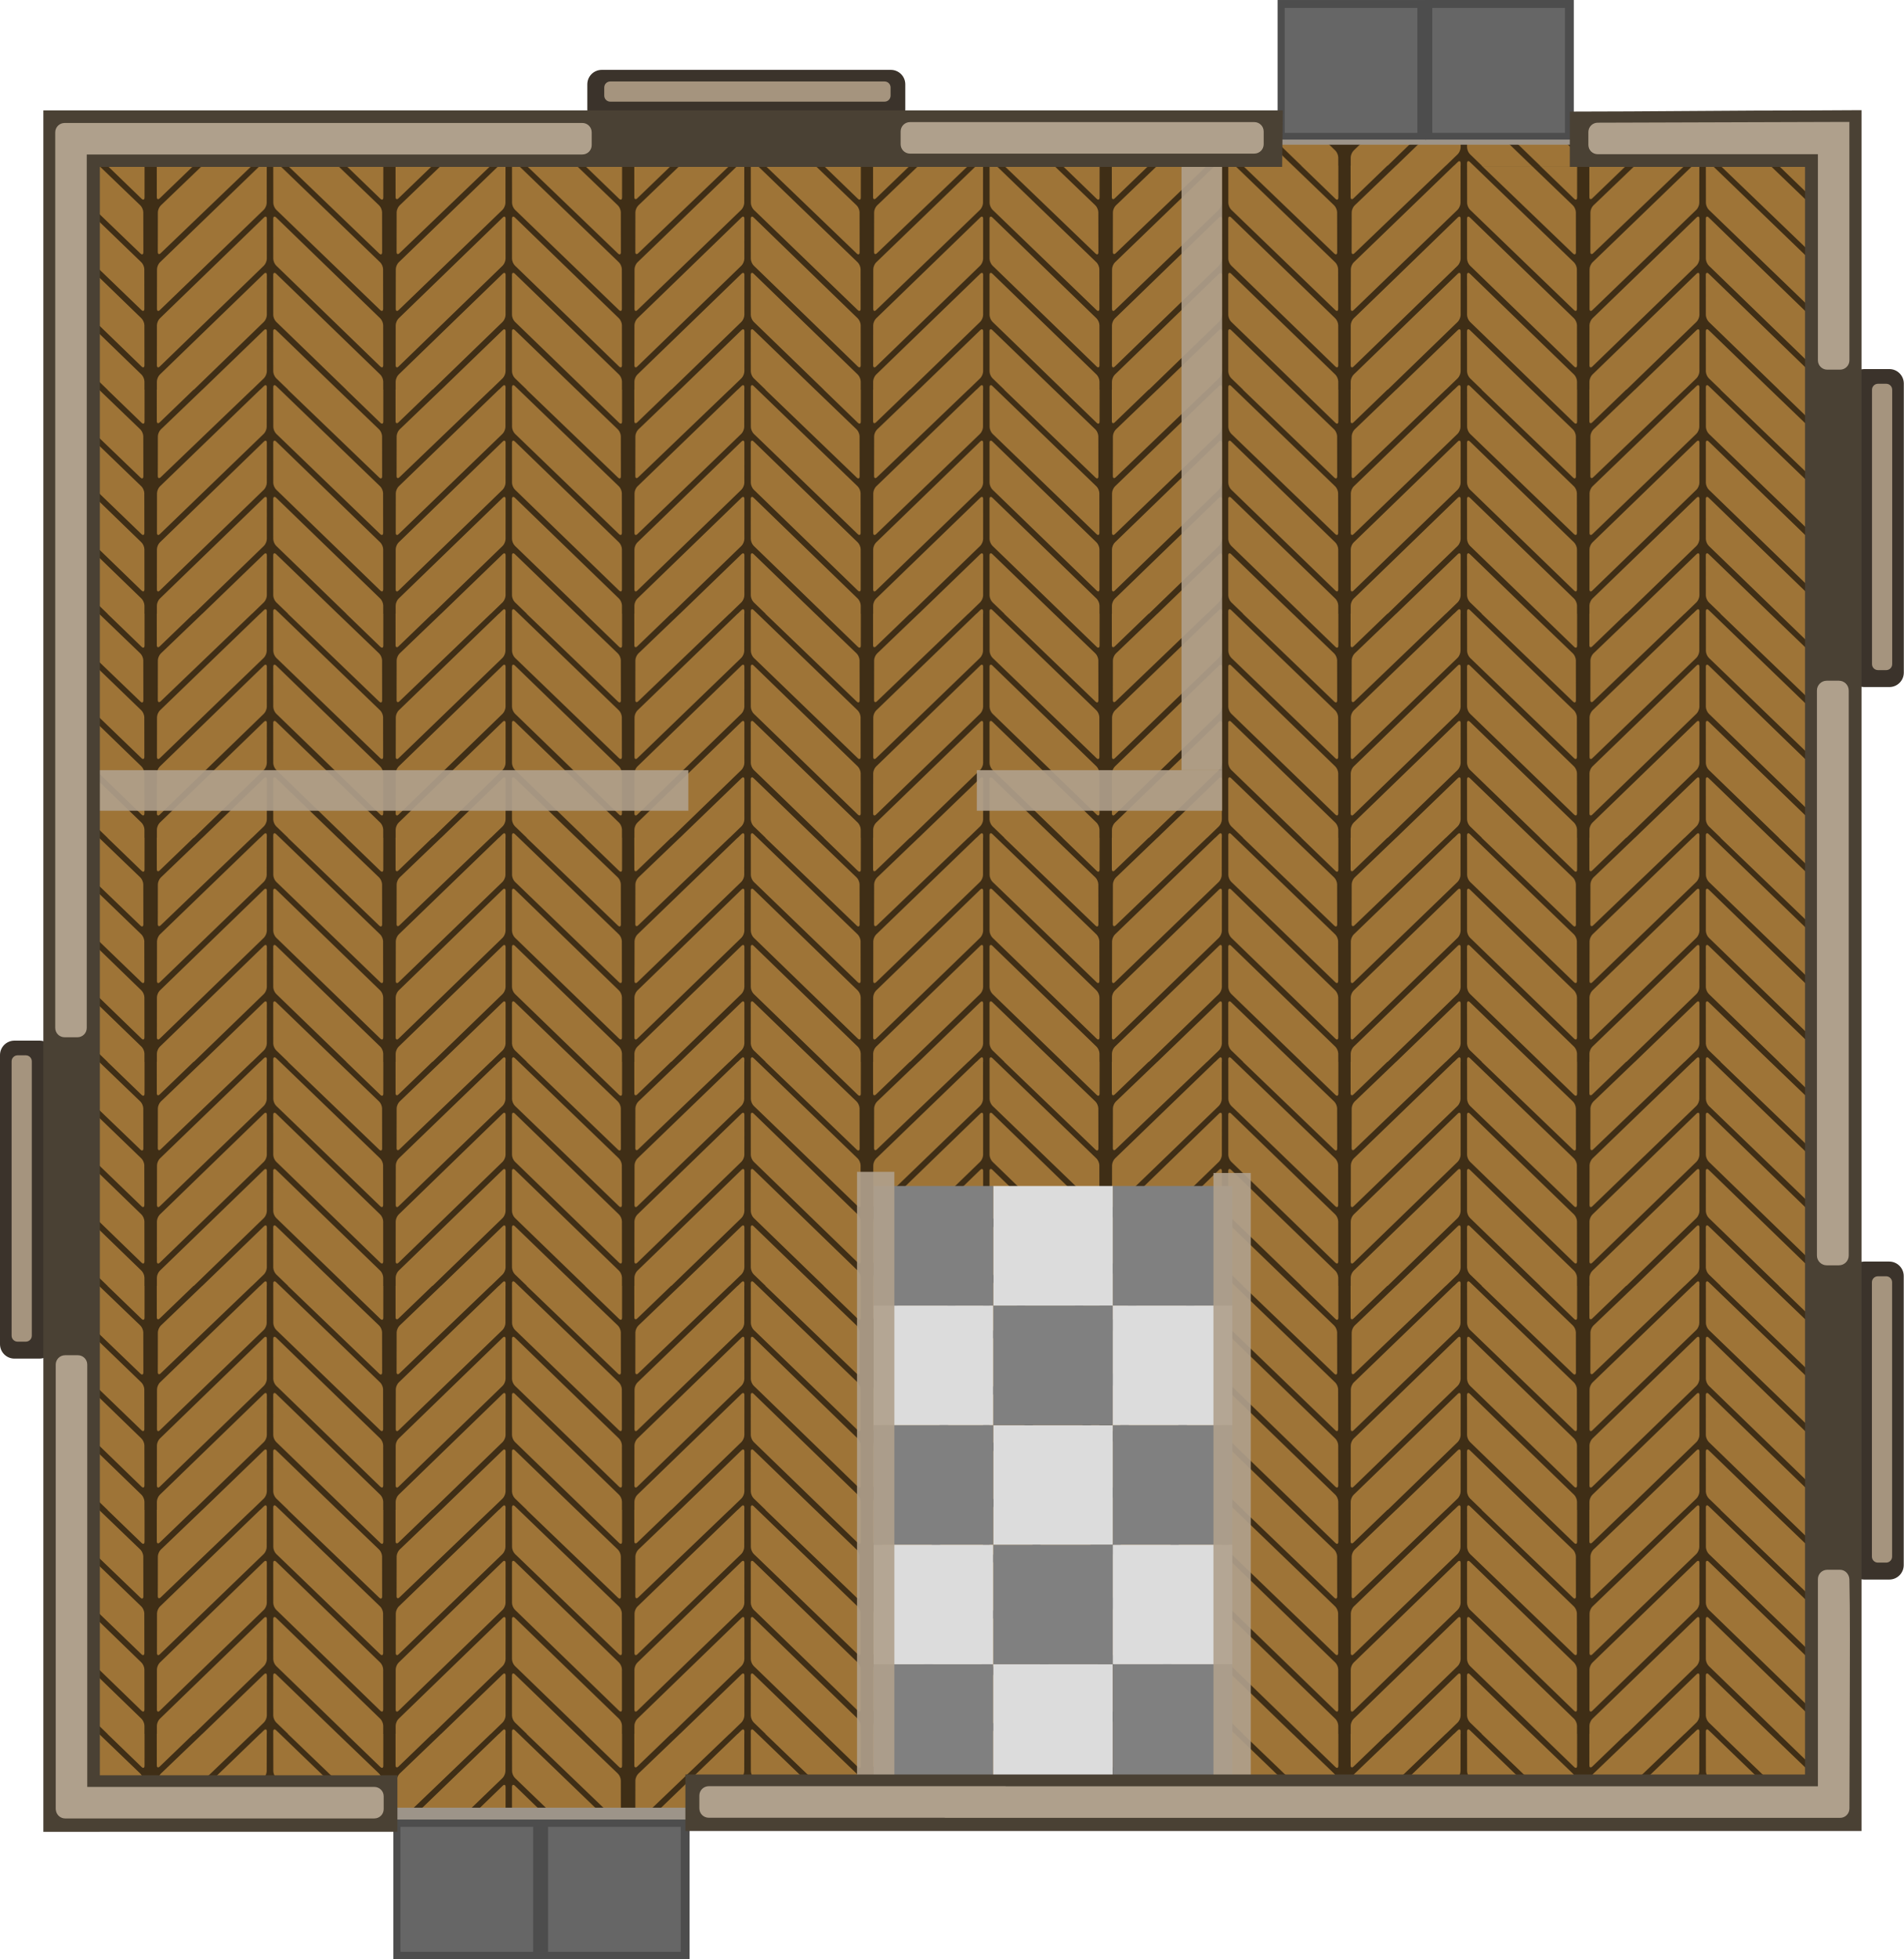
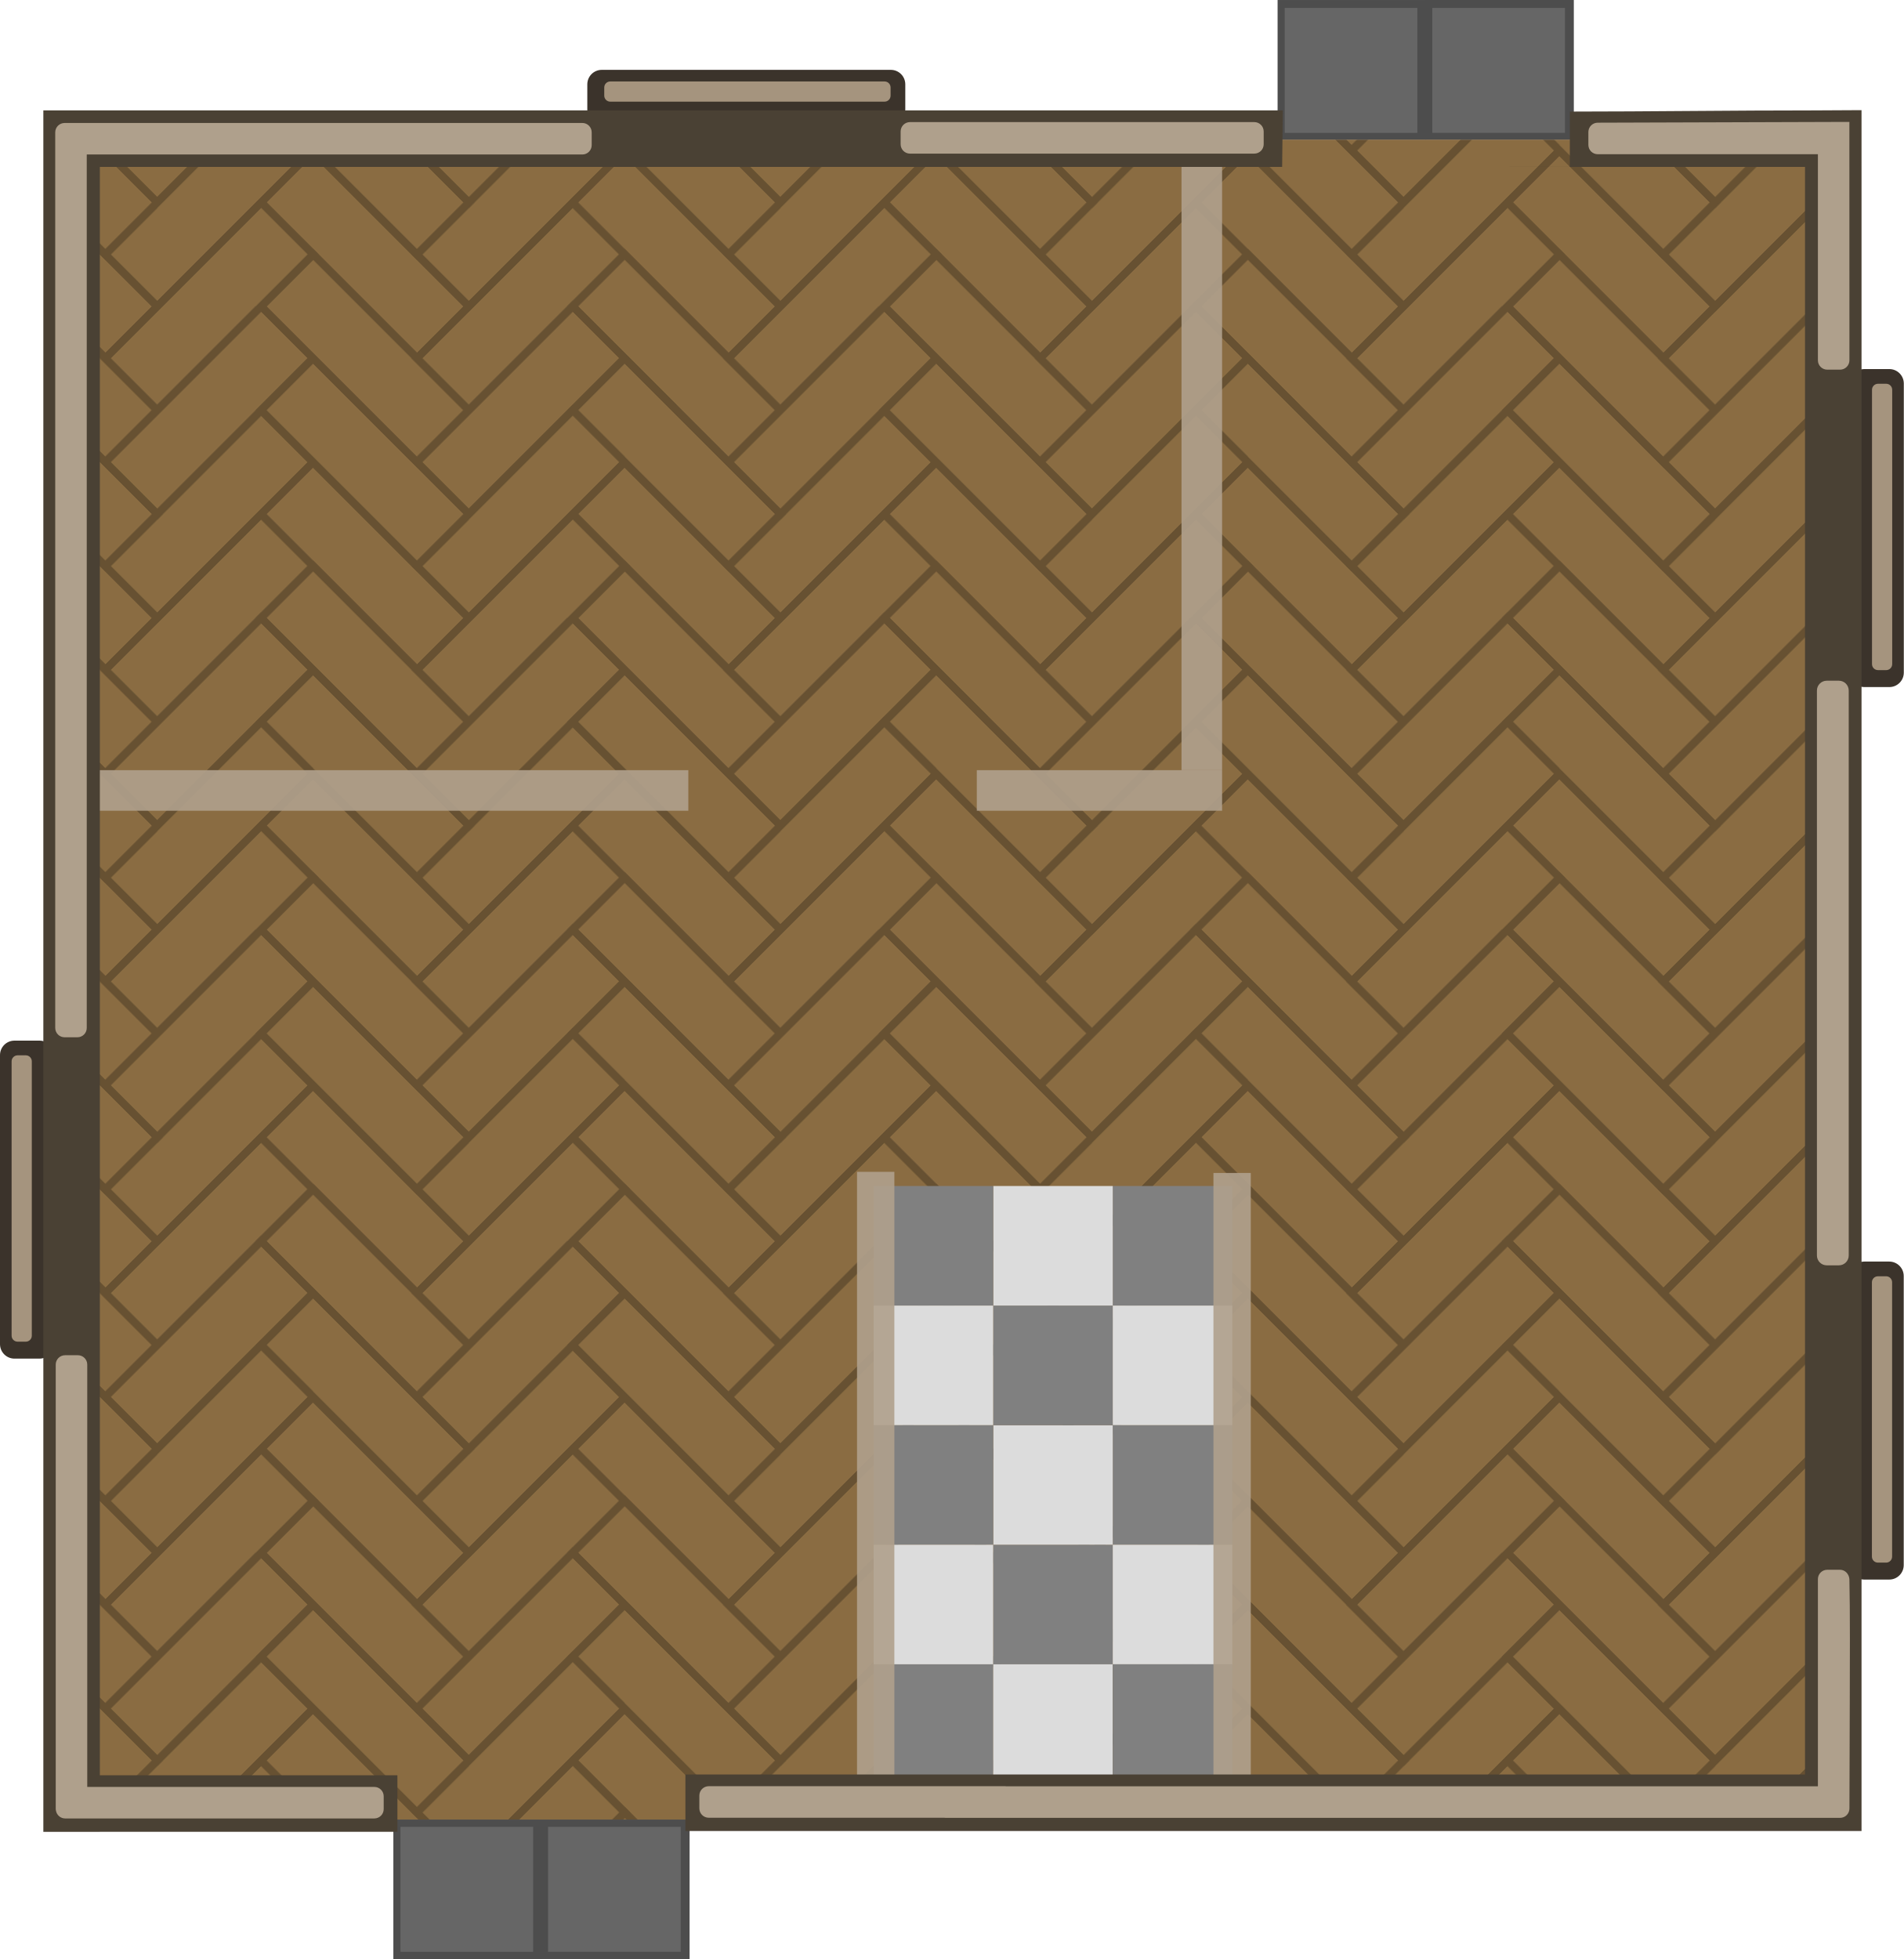
<svg xmlns="http://www.w3.org/2000/svg" xmlns:xlink="http://www.w3.org/1999/xlink" width="1333.091" height="1371.629" viewBox="0 0 352.714 362.91" version="1.1" id="svg8" xml:space="preserve">
  <defs id="defs2">
-     <pattern id="a-8" patternTransform="matrix(0.2910967,0,0,0.2910967,-366.31,1465.088)" preserveAspectRatio="xMidYMid" x="-41" xlink:href="#c-3" y="-10" />
-     <pattern id="c-3" height="142.575" patternTransform="translate(-499.613 1164.347)" patternUnits="userSpaceOnUse" preserveAspectRatio="xMidYMid" width="151.958">
-       <g clip-path="url(#b)" transform="matrix(.4209052 0 0 .4209052 732.0111 -519.3185)" id="g36-4">
-         <rect fill="#3f2e16" height="348.012" ry="0" stroke-width="1.27" width="361.027" x="-1739.135" y="1233.82" id="rect6-9" />
-         <rect fill="#9e7437" height="72.188" ry="6.131" stroke-width="2.018" transform="matrix(.7194821 -.694511 -.00136706 .9999991 0 0)" width="230.656" x="-2404.088" y="-285.465" id="rect8-3-0" />
-         <rect fill="#9e7437" height="72.164" ry="6.07" stroke-width="2.001" transform="matrix(.7217918 -.6921102 -.00180883 .9999984 0 0)" width="230.752" x="-2394.959" y="-359.383" id="rect10-1" />
-         <rect fill="#9e7437" height="73.285" ry="6.164" stroke-width="2.032" transform="matrix(.7201129 -.693857 .00081288 .9999997 0 0)" width="234.379" x="-2401.479" y="-452.159" id="rect12-7-7" />
-         <rect fill="#9e7437" height="72.722" ry="6.117" stroke-width="2.011" transform="matrix(.7180941 -.695946 -.00085705 .9999996 0 0)" width="231.481" x="-2408.639" y="-207.263" id="rect14-8" />
-         <rect fill="#9e7437" height="72.722" ry="6.117" stroke-width="2.012" transform="matrix(.7182695 -.695765 -.00085749 .9999996 0 0)" width="231.541" x="-2408.035" y="-121.395" id="rect16-3" />
-         <rect fill="#9e7437" height="72.722" ry="6.117" stroke-width="2.013" transform="matrix(.7190073 -.6950025 -.00085931 .9999996 0 0)" width="231.795" x="-2405.951" y="-32.8" id="rect18-7" />
-         <rect fill="#9e7437" height="72.449" ry="6.094" stroke-width="2.006" transform="matrix(.719395 -.6946012 -.00086027 .9999996 0 0)" width="231.056" x="-2403.991" y="53.504" id="rect20-3" />
-         <rect fill="#9e7437" height="72.158" ry="6.129" stroke-width="2.018" transform="matrix(-.7198216 -.6941591 .0013684 .9999991 0 0)" width="230.677" x="1932.747" y="2725.837" id="rect22-0" />
-         <rect fill="#9e7437" height="72.722" ry="6.117" stroke-width="2.015" transform="matrix(-.7210324 -.6929014 .00180486 .9999984 0 0)" width="232.272" x="1933.076" y="2637.564" id="rect24-8" />
-         <rect fill="#9e7437" height="73.519" ry="6.184" stroke-width="2.037" transform="matrix(-.7189993 -.6950108 -.00081028 .9999997 0 0)" width="234.735" x="1926.342" y="2553.433" id="rect26-9" />
-         <rect fill="#9e7437" height="72.722" ry="6.117" stroke-width="2.011" transform="matrix(-.7180941 -.695946 .00085705 .9999996 0 0)" width="231.481" x="1935.363" y="2815.9" id="rect28-2" />
-         <rect fill="#9e7437" height="72.722" ry="6.117" stroke-width="2.012" transform="matrix(-.7182695 -.695765 .00085749 .9999996 0 0)" width="231.541" x="1934.907" y="2900.244" id="rect30-9" />
-         <rect fill="#9e7437" height="72.722" ry="6.117" stroke-width="2.013" transform="matrix(-.7190073 -.6950025 .00085931 .9999996 0 0)" width="231.795" x="1932.534" y="2982.43" id="rect32-8-6" />
-         <rect fill="#9e7437" height="72.449" ry="6.094" stroke-width="2.006" transform="matrix(-.719395 -.6946012 .00086027 .9999996 0 0)" width="231.056" x="1932.156" y="3065.37" id="rect34-8" />
+     <pattern id="a" patternTransform="matrix(0.1697056,-0.1697056,0.1697056,0.1697056,-77.69629,1663.466)" preserveAspectRatio="xMidYMid" xlink:href="#e" />
+     <pattern id="e" height="340.158" patternTransform="translate(-79.60388 1651.63)" patternUnits="userSpaceOnUse" preserveAspectRatio="xMidYMid" width="340.157">
+       <g clip-path="url(#d)" transform="matrix(3.779528 0 0 3.779528 -577.1879 -1759.015)" id="g21">
+         <rect fill="#8a6c42" height="45" stroke="#675132" stroke-width="1.587" width="15" x="168.508" y="466.2" id="rect6" />
+         <rect fill="#8a6c42" height="45" stroke="#675132" stroke-width="1.587" width="15" x="153.508" y="481.2" id="rect7" />
+         <rect fill="#8a6c42" height="45" stroke="#675132" stroke-width="1.587" transform="rotate(-90)" width="15" x="-526.2" y="168.508" id="rect8" />
+         <rect fill="#8a6c42" height="45" stroke="#675132" stroke-width="1.587" transform="rotate(-90)" width="15" x="-511.2" y="183.508" id="rect9" />
+         <rect fill="#8a6c42" height="45" stroke="#675132" stroke-width="1.587" width="15" x="183.508" y="451.2" id="rect10" />
+         <rect fill="#8a6c42" height="45" stroke="#675132" stroke-width="1.587" width="15" x="198.508" y="436.2" id="rect11" />
+         <rect fill="#8a6c42" height="45" stroke="#675132" stroke-width="1.587" width="15" x="213.508" y="511.2" id="rect12" />
+         <rect fill="#8a6c42" height="45" stroke="#675132" stroke-width="1.587" width="15" x="198.508" y="526.2" id="rect13" />
+         <rect fill="#8a6c42" height="45" stroke="#675132" stroke-width="1.587" transform="rotate(-90)" width="15" x="-481.2" y="123.508" id="rect14" />
+         <rect fill="#8a6c42" height="45" stroke="#675132" stroke-width="1.587" transform="rotate(-90)" width="15" x="-481.2" y="213.508" id="rect15" />
+         <rect fill="#8a6c42" height="45" stroke="#675132" stroke-width="1.587" transform="rotate(-90)" width="15" x="-556.2" y="228.508" id="rect16" />
+         <rect fill="#8a6c42" height="45" stroke="#675132" stroke-width="1.587" transform="rotate(-90)" width="15" x="-541.2" y="153.508" id="rect17" />
+         <rect fill="#8a6c42" height="45" stroke="#675132" stroke-width="1.587" width="15" x="183.508" y="541.2" id="rect18" />
+         <rect fill="#8a6c42" height="45" stroke="#675132" stroke-width="1.587" transform="rotate(-90)" width="15" x="-556.2" y="138.508" id="rect19" />
+         <rect fill="#8a6c42" height="45" stroke="#675132" stroke-width="1.587" transform="rotate(-90)" width="15" x="-496.2" y="198.508" id="rect20" />
+         <rect fill="#8a6c42" height="45" stroke="#675132" stroke-width="1.587" width="15" x="228.508" y="496.2" id="rect21" />
      </g>
    </pattern>
+     <clipPath id="d">
+       <rect height="90" width="90" x="152.714" y="465.406" id="rect5" />
+     </clipPath>
  </defs>
-   <g id="layer1" transform="translate(52.25651,-20.38425)">
-     <g id="g2879" transform="translate(-1.445807,51.27112)" style="display:inline">
-       <rect style="fill:#4d4d4d;stroke-width:0.482;stroke-opacity:0.576;paint-order:markers stroke fill;stop-color:#000000" id="rect2815" width="27.542" height="25.948" x="22.065" y="306.075" />
-       <rect style="display:inline;fill:#666666;stroke-width:0.43;stroke-opacity:0.576;paint-order:markers stroke fill;stop-color:#000000" id="rect2815-5" width="24.573" height="23.151" x="23.387" y="307.542" />
+   <g id="g2879" transform="translate(50.8107,30.88687)" style="display:inline">
+     <rect style="fill:#4d4d4d;stroke-width:0.482;stroke-opacity:0.576;paint-order:markers stroke fill;stop-color:#000000" id="rect2815" width="27.542" height="25.948" x="22.065" y="306.075" />
+     <rect style="display:inline;fill:#666666;stroke-width:0.43;stroke-opacity:0.576;paint-order:markers stroke fill;stop-color:#000000" id="rect2815-5" width="24.573" height="23.151" x="23.387" y="307.542" />
+   </g>
+   <g id="g2883" style="display:inline" transform="translate(50.8107,30.78455)">
+     <rect style="display:inline;fill:#4d4d4d;stroke-width:0.482;stroke-opacity:0.576;paint-order:markers stroke fill;stop-color:#000000" id="rect2815-7" width="27.542" height="25.948" x="49.405" y="306.176" />
+     <rect style="display:inline;fill:#666666;stroke-width:0.43;stroke-opacity:0.576;paint-order:markers stroke fill;stop-color:#000000" id="rect2815-5-1" width="24.573" height="23.151" x="50.728" y="307.643" />
+   </g>
+   <g id="g1" transform="translate(51.53836,-20.38425)">
+     <g id="g2879-4" transform="translate(163.0926,-285.6894)" style="display:inline">
+       <rect style="fill:#4d4d4d;stroke-width:0.482;stroke-opacity:0.576;paint-order:markers stroke fill;stop-color:#000000" id="rect2815-8" width="27.542" height="25.948" x="22.065" y="306.075" />
+       <rect style="display:inline;fill:#666666;stroke-width:0.43;stroke-opacity:0.576;paint-order:markers stroke fill;stop-color:#000000" id="rect2815-5-3" width="24.573" height="23.151" x="23.387" y="307.542" />
    </g>
-     <g id="g2883" style="display:inline" transform="translate(-1.445807,51.16881)">
-       <rect style="display:inline;fill:#4d4d4d;stroke-width:0.482;stroke-opacity:0.576;paint-order:markers stroke fill;stop-color:#000000" id="rect2815-7" width="27.542" height="25.948" x="49.405" y="306.176" />
-       <rect style="display:inline;fill:#666666;stroke-width:0.43;stroke-opacity:0.576;paint-order:markers stroke fill;stop-color:#000000" id="rect2815-5-1" width="24.573" height="23.151" x="50.728" y="307.643" />
+     <g id="g2883-7" style="display:inline" transform="translate(163.0926,-285.7917)">
+       <rect style="display:inline;fill:#4d4d4d;stroke-width:0.482;stroke-opacity:0.576;paint-order:markers stroke fill;stop-color:#000000" id="rect2815-7-3" width="27.542" height="25.948" x="49.405" y="306.176" />
+       <rect style="display:inline;fill:#666666;stroke-width:0.43;stroke-opacity:0.576;paint-order:markers stroke fill;stop-color:#000000" id="rect2815-5-1-2" width="24.573" height="23.151" x="50.728" y="307.643" />
    </g>
-     <g id="g1" transform="translate(-0.7181573)">
-       <g id="g2879-4" transform="translate(163.0926,-285.6894)" style="display:inline">
-         <rect style="fill:#4d4d4d;stroke-width:0.482;stroke-opacity:0.576;paint-order:markers stroke fill;stop-color:#000000" id="rect2815-8" width="27.542" height="25.948" x="22.065" y="306.075" />
-         <rect style="display:inline;fill:#666666;stroke-width:0.43;stroke-opacity:0.576;paint-order:markers stroke fill;stop-color:#000000" id="rect2815-5-3" width="24.573" height="23.151" x="23.387" y="307.542" />
-       </g>
-       <g id="g2883-7" style="display:inline" transform="translate(163.0926,-285.7917)">
-         <rect style="display:inline;fill:#4d4d4d;stroke-width:0.482;stroke-opacity:0.576;paint-order:markers stroke fill;stop-color:#000000" id="rect2815-7-3" width="27.542" height="25.948" x="49.405" y="306.176" />
-         <rect style="display:inline;fill:#666666;stroke-width:0.43;stroke-opacity:0.576;paint-order:markers stroke fill;stop-color:#000000" id="rect2815-5-1-2" width="24.573" height="23.151" x="50.728" y="307.643" />
-       </g>
-     </g>
-     <rect fill="#9d9489" height="311.193" stroke-width="1.808" width="331.557" x="-42.833" y="46.266" id="rect41" />
-     <rect fill="url(#a)" height="308.073" width="328.061" x="-41.55" y="47.191" id="rect43" style="fill:url(#a-8);stroke-width:1.164" />
-     <rect fill-opacity="0.906" height="7.517" stroke-width="0.315" transform="scale(-1)" width="45.442" x="-174.158" y="-170.577" id="rect129" style="display:inline;fill:#afa08c" />
-     <rect fill-opacity="0.906" height="7.517" stroke-width="0.512" transform="rotate(90)" width="114.437" x="48.623" y="-174.158" id="rect131" style="display:inline;fill:#afa08c" />
-     <g id="g4" transform="translate(0,2.103278)">
-       <rect style="display:inline;fill:#808080;fill-opacity:1;stroke:none;stroke-width:0.463;stroke-linecap:round;stroke-linejoin:round" id="rect4472" width="22.151" height="22.151" x="153.901" y="282.294" />
-       <rect style="display:inline;fill:#808080;fill-opacity:1;stroke:none;stroke-width:0.463;stroke-linecap:round;stroke-linejoin:round" id="rect4474" width="22.151" height="22.151" x="131.75" y="304.445" />
-       <rect style="display:inline;fill:#dcdcdc;fill-opacity:1;stroke:none;stroke-width:0.463;stroke-linecap:round;stroke-linejoin:round" id="rect4476" width="22.151" height="22.151" x="153.901" y="304.445" />
-       <rect style="display:inline;fill:#dcdcdc;fill-opacity:1;stroke:none;stroke-width:0.463;stroke-linecap:round;stroke-linejoin:round" id="rect4478" width="22.151" height="22.151" x="131.75" y="282.294" />
-       <rect style="display:inline;fill:#808080;fill-opacity:1;stroke:none;stroke-width:0.463;stroke-linecap:round;stroke-linejoin:round" id="rect4482" width="22.151" height="22.151" x="109.599" y="282.294" />
-       <rect style="display:inline;fill:#808080;fill-opacity:1;stroke:none;stroke-width:0.463;stroke-linecap:round;stroke-linejoin:round" id="rect4484-6" width="22.151" height="22.151" x="109.599" y="326.596" />
-       <rect style="display:inline;fill:#dcdcdc;fill-opacity:1;stroke:none;stroke-width:0.463;stroke-linecap:round;stroke-linejoin:round" id="rect4486" width="22.151" height="22.151" x="109.599" y="304.445" />
-       <rect style="display:inline;fill:#808080;fill-opacity:1;stroke:none;stroke-width:0.463;stroke-linecap:round;stroke-linejoin:round" id="rect4492" width="22.151" height="22.151" x="153.901" y="237.992" />
-       <rect style="display:inline;fill:#808080;fill-opacity:1;stroke:none;stroke-width:0.463;stroke-linecap:round;stroke-linejoin:round" id="rect4494" width="22.151" height="22.151" x="131.75" y="260.143" />
-       <rect style="display:inline;fill:#dcdcdc;fill-opacity:1;stroke:none;stroke-width:0.463;stroke-linecap:round;stroke-linejoin:round" id="rect4496" width="22.151" height="22.151" x="153.901" y="260.143" />
-       <rect style="display:inline;fill:#dcdcdc;fill-opacity:1;stroke:none;stroke-width:0.463;stroke-linecap:round;stroke-linejoin:round" id="rect4498" width="22.151" height="22.151" x="131.75" y="237.992" />
-       <rect style="display:inline;fill:#808080;fill-opacity:1;stroke:none;stroke-width:0.463;stroke-linecap:round;stroke-linejoin:round" id="rect4502" width="22.151" height="22.151" x="109.599" y="237.992" />
-       <rect style="display:inline;fill:#dcdcdc;fill-opacity:1;stroke:none;stroke-width:0.463;stroke-linecap:round;stroke-linejoin:round" id="rect4506" width="22.151" height="22.151" x="109.599" y="260.143" />
-       <rect style="display:inline;fill:#dcdcdc;fill-opacity:1;stroke:none;stroke-width:0.463;stroke-linecap:round;stroke-linejoin:round" id="rect4508-5" width="22.151" height="22.151" x="131.75" y="326.596" />
-       <rect style="display:inline;fill:#808080;fill-opacity:1;stroke:none;stroke-width:0.463;stroke-linecap:round;stroke-linejoin:round" id="rect4484-9" width="22.151" height="22.151" x="153.901" y="326.596" />
-     </g>
-     <rect fill-opacity="0.906" height="7.517" stroke-width="0.512" transform="scale(-1)" width="110.64" x="-75.27" y="-170.577" id="rect123" style="display:inline;fill:#afa08c" />
-     <rect fill-opacity="0.906" height="6.917" stroke-width="0.503" transform="rotate(90)" width="116.007" x="237.469" y="-113.439" id="rect135" style="display:inline;fill:#afa08c" />
-     <rect fill-opacity="0.906" height="6.917" stroke-width="0.503" transform="rotate(90)" width="116.007" x="237.68" y="-179.473" id="rect135-6" style="display:inline;fill:#afa08c" />
-     <rect style="fill:#3b332b;fill-opacity:1;stroke-width:0.97;stroke-linecap:square;stop-color:#000000" id="rect296" width="9.989" height="58.912" x="-52.257" y="213.162" ry="2.686" />
-     <rect style="display:inline;fill:#a5947e;fill-opacity:1;stroke-width:0.223" id="rect18794-7-90-1-7-7-4" width="53.047" height="3.742" x="-268.933" y="-50.106" ry="1.113" transform="rotate(-90)" />
-     <g id="g3" transform="translate(-1.263735)">
-       <rect style="fill:#3b332b;fill-opacity:1;stroke-width:0.97;stroke-linecap:square;stop-color:#000000" id="rect296-7" width="9.989" height="58.912" x="-301.721" y="88.755" ry="2.686" transform="scale(-1,1)" />
-       <rect style="display:inline;fill:#a5947e;fill-opacity:1;stroke-width:0.223" id="rect18794-7-90-1-7-7-4-1" width="53.047" height="3.742" x="-144.526" y="-299.57" ry="1.113" transform="matrix(0,-1,-1,0,0,0)" />
-     </g>
-     <g id="g2" transform="translate(-1.263735)">
-       <rect style="fill:#3b332b;fill-opacity:1;stroke-width:0.97;stroke-linecap:square;stop-color:#000000" id="rect296-5" width="9.989" height="58.912" x="-301.705" y="254.093" ry="2.686" transform="scale(-1,1)" />
-       <rect style="display:inline;fill:#a5947e;fill-opacity:1;stroke-width:0.223" id="rect18794-7-90-1-7-7-4-5" width="53.047" height="3.742" x="-309.865" y="-299.554" ry="1.113" transform="matrix(0,-1,-1,0,0,0)" />
-     </g>
-     <rect style="fill:#3b332b;fill-opacity:1;stroke-width:0.97;stroke-linecap:square;stop-color:#000000" id="rect296-8" width="9.989" height="58.912" x="33.324" y="-115.464" ry="2.686" transform="rotate(90)" />
-     <rect style="display:inline;fill:#a5947e;fill-opacity:1;stroke-width:0.223" id="rect18794-7-90-1-7-7-4-2" width="53.047" height="3.742" x="59.692" y="35.474" ry="1.113" />
-     <path id="rect18794-2-0-4" style="display:inline;fill:#4a4134;fill-opacity:1;stroke-width:0.684;stroke-miterlimit:4;stroke-dasharray:none" d="m -33.798,40.832 v 9.63e-4 H -44.227 V 359.742 h 10.47 v -0.009 H 21.37 V 349.263 H -33.757 V 51.303 H 282.155 V 172.492 h 10.47 V 51.316 c 0,0 -4.4e-4,-9.55 -4.4e-4,-10.47 l -3.2e-4,-0.057 -8.839,0.047 c -14.176,-0.007 -31.012,0.217 -45.196,0.218 0,0 -0.013,12.271 -0.013,10.244 l -53.293,0.004 0.117,-10.47 z M 282.155,169.488 v 179.623 H 74.725 v 10.47 H 282.155 v 0.006 h 10.47 v -75.844 h 0.001 l 0.002,-10.471 h -0.003 V 169.092 Z" />
-     <path id="rect18794-7" style="display:inline;fill:#afa08c;fill-opacity:1;stroke-width:0.298" d="m 116.34,43.002 c -0.963,0 -1.738,0.775 -1.738,1.738 v 2.365 c 0,0.963 0.775,1.738 1.738,1.738 h 63.785 c 0.963,0 1.738,-0.775 1.738,-1.738 v -2.365 c 0,-0.963 -0.775,-1.738 -1.738,-1.738 z m 127.414,0.111 c -0.963,0 -1.738,0.775 -1.738,1.738 v 2.365 c 0,0.963 0.775,1.738 1.738,1.738 h 40.787 v 38.173 c 0,0.963 0.775,1.738 1.738,1.738 h 2.365 c 0.963,0 1.738,-0.775 1.738,-1.738 l -0.009,-44.095 c -1.045,0.664 -0.019,4.102 0.007,-0.054 -0.075,1.219 0.017,-0.003 1e-5,-0.003 l -3.004,7.6e-5 c 0.103,0.006 -0.003,-2.87e-4 -0.006,-2.87e-4 z m -283.92,0.051 c -0.011,0 -0.021,0.003 -0.032,0.003 h -0.088 c -0.963,0 -1.738,0.775 -1.738,1.738 V 210.805 c 0,0.963 0.775,1.738 1.738,1.738 h 2.365 c 0.963,0 1.738,-0.775 1.738,-1.738 V 49.006 h 91.812 c 0.963,0 1.738,-0.775 1.738,-1.738 V 44.902 c 0,-0.963 -0.775,-1.738 -1.738,-1.738 z M 286.279,311.187 c -0.963,-10e-6 -1.738,0.775 -1.738,1.738 v 38.38 H 134.236 c -0.084,-0.012 -0.169,-0.021 -0.257,-0.021 H 79.049 c -0.963,0 -1.738,0.775 -1.738,1.738 v 2.365 c 0,0.963 0.775,1.738 1.738,1.738 h 43.626 c 0.07,0.009 0.138,0.021 0.21,0.021 h 163.372 c 0.008,1.1e-4 0.015,0.002 0.023,0.002 h 2.365 c 0.963,0 1.738,-0.775 1.738,-1.738 0.112,-34.846 0.122,-34.884 -0.008,-42.477 -0.048,-0.906 -0.767,-1.746 -1.73,-1.746 z M -40.196,271.445 c -0.963,0 -1.738,0.775 -1.738,1.738 v 82.264 c 0,0.134 0.018,0.262 0.046,0.387 0.147,0.812 0.853,1.424 1.708,1.424 h 57.272 c 0.963,0 1.738,-0.775 1.738,-1.738 v -2.365 c 0,-0.963 -0.775,-1.738 -1.738,-1.738 H -36.092 V 273.183 c 0,-0.963 -0.775,-1.738 -1.738,-1.738 z" />
-     <rect style="display:inline;fill:#afa08c;fill-opacity:1;stroke-width:0.299;paint-order:markers stroke fill;stop-color:#000000" id="rect1938" width="5.893" height="108.303" x="284.36" y="146.488" ry="1.823" />
  </g>
+   <rect fill="#9d9489" height="311.193" stroke-width="1.808" width="331.557" x="9.423" y="25.882" id="rect41" />
+   <rect fill="url(#a)" height="311.193" width="324.424" x="16.556" y="25.882" id="rect22" />
+   <rect fill-opacity="0.906" height="7.517" stroke-width="0.315" transform="scale(-1)" width="45.442" x="-226.414" y="-150.193" id="rect129" style="display:inline;fill:#afa08c" />
+   <rect fill-opacity="0.906" height="7.517" stroke-width="0.512" transform="rotate(90)" width="114.437" x="28.239" y="-226.414" id="rect131" style="display:inline;fill:#afa08c" />
+   <g id="g4" transform="translate(52.25651,-18.28098)">
+     <rect style="display:inline;fill:#808080;fill-opacity:1;stroke:none;stroke-width:0.463;stroke-linecap:round;stroke-linejoin:round" id="rect4472" width="22.151" height="22.151" x="153.901" y="282.294" />
+     <rect style="display:inline;fill:#808080;fill-opacity:1;stroke:none;stroke-width:0.463;stroke-linecap:round;stroke-linejoin:round" id="rect4474" width="22.151" height="22.151" x="131.75" y="304.445" />
+     <rect style="display:inline;fill:#dcdcdc;fill-opacity:1;stroke:none;stroke-width:0.463;stroke-linecap:round;stroke-linejoin:round" id="rect4476" width="22.151" height="22.151" x="153.901" y="304.445" />
+     <rect style="display:inline;fill:#dcdcdc;fill-opacity:1;stroke:none;stroke-width:0.463;stroke-linecap:round;stroke-linejoin:round" id="rect4478" width="22.151" height="22.151" x="131.75" y="282.294" />
+     <rect style="display:inline;fill:#808080;fill-opacity:1;stroke:none;stroke-width:0.463;stroke-linecap:round;stroke-linejoin:round" id="rect4482" width="22.151" height="22.151" x="109.599" y="282.294" />
+     <rect style="display:inline;fill:#808080;fill-opacity:1;stroke:none;stroke-width:0.463;stroke-linecap:round;stroke-linejoin:round" id="rect4484-6" width="22.151" height="22.151" x="109.599" y="326.596" />
+     <rect style="display:inline;fill:#dcdcdc;fill-opacity:1;stroke:none;stroke-width:0.463;stroke-linecap:round;stroke-linejoin:round" id="rect4486" width="22.151" height="22.151" x="109.599" y="304.445" />
+     <rect style="display:inline;fill:#808080;fill-opacity:1;stroke:none;stroke-width:0.463;stroke-linecap:round;stroke-linejoin:round" id="rect4492" width="22.151" height="22.151" x="153.901" y="237.992" />
+     <rect style="display:inline;fill:#808080;fill-opacity:1;stroke:none;stroke-width:0.463;stroke-linecap:round;stroke-linejoin:round" id="rect4494" width="22.151" height="22.151" x="131.75" y="260.143" />
+     <rect style="display:inline;fill:#dcdcdc;fill-opacity:1;stroke:none;stroke-width:0.463;stroke-linecap:round;stroke-linejoin:round" id="rect4496" width="22.151" height="22.151" x="153.901" y="260.143" />
+     <rect style="display:inline;fill:#dcdcdc;fill-opacity:1;stroke:none;stroke-width:0.463;stroke-linecap:round;stroke-linejoin:round" id="rect4498" width="22.151" height="22.151" x="131.75" y="237.992" />
+     <rect style="display:inline;fill:#808080;fill-opacity:1;stroke:none;stroke-width:0.463;stroke-linecap:round;stroke-linejoin:round" id="rect4502" width="22.151" height="22.151" x="109.599" y="237.992" />
+     <rect style="display:inline;fill:#dcdcdc;fill-opacity:1;stroke:none;stroke-width:0.463;stroke-linecap:round;stroke-linejoin:round" id="rect4506" width="22.151" height="22.151" x="109.599" y="260.143" />
+     <rect style="display:inline;fill:#dcdcdc;fill-opacity:1;stroke:none;stroke-width:0.463;stroke-linecap:round;stroke-linejoin:round" id="rect4508-5" width="22.151" height="22.151" x="131.75" y="326.596" />
+     <rect style="display:inline;fill:#808080;fill-opacity:1;stroke:none;stroke-width:0.463;stroke-linecap:round;stroke-linejoin:round" id="rect4484-9" width="22.151" height="22.151" x="153.901" y="326.596" />
+   </g>
+   <rect fill-opacity="0.906" height="7.517" stroke-width="0.512" transform="scale(-1)" width="110.64" x="-127.526" y="-150.193" id="rect123" style="display:inline;fill:#afa08c" />
+   <rect fill-opacity="0.906" height="6.917" stroke-width="0.503" transform="rotate(90)" width="116.007" x="217.085" y="-165.696" id="rect135" style="display:inline;fill:#afa08c" />
+   <rect fill-opacity="0.906" height="6.917" stroke-width="0.503" transform="rotate(90)" width="116.007" x="217.295" y="-231.729" id="rect135-6" style="display:inline;fill:#afa08c" />
+   <rect style="fill:#3b332b;fill-opacity:1;stroke-width:0.97;stroke-linecap:square;stop-color:#000000" id="rect296" width="9.989" height="58.912" x="3.1176756e-07" y="192.778" ry="2.686" />
+   <rect style="display:inline;fill:#a5947e;fill-opacity:1;stroke-width:0.223" id="rect18794-7-90-1-7-7-4" width="53.047" height="3.742" x="-248.549" y="2.15" ry="1.113" transform="rotate(-90)" />
+   <g id="g3" transform="translate(50.99278,-20.38425)">
+     <rect style="fill:#3b332b;fill-opacity:1;stroke-width:0.97;stroke-linecap:square;stop-color:#000000" id="rect296-7" width="9.989" height="58.912" x="-301.721" y="88.755" ry="2.686" transform="scale(-1,1)" />
+     <rect style="display:inline;fill:#a5947e;fill-opacity:1;stroke-width:0.223" id="rect18794-7-90-1-7-7-4-1" width="53.047" height="3.742" x="-144.526" y="-299.57" ry="1.113" transform="matrix(0,-1,-1,0,0,0)" />
+   </g>
+   <g id="g2" transform="translate(50.99278,-20.38425)">
+     <rect style="fill:#3b332b;fill-opacity:1;stroke-width:0.97;stroke-linecap:square;stop-color:#000000" id="rect296-5" width="9.989" height="58.912" x="-301.705" y="254.093" ry="2.686" transform="scale(-1,1)" />
+     <rect style="display:inline;fill:#a5947e;fill-opacity:1;stroke-width:0.223" id="rect18794-7-90-1-7-7-4-5" width="53.047" height="3.742" x="-309.865" y="-299.554" ry="1.113" transform="matrix(0,-1,-1,0,0,0)" />
+   </g>
+   <rect style="fill:#3b332b;fill-opacity:1;stroke-width:0.97;stroke-linecap:square;stop-color:#000000" id="rect296-8" width="9.989" height="58.912" x="12.939" y="-167.721" ry="2.686" transform="rotate(90)" />
+   <rect style="display:inline;fill:#a5947e;fill-opacity:1;stroke-width:0.223" id="rect18794-7-90-1-7-7-4-2" width="53.047" height="3.742" x="111.949" y="15.09" ry="1.113" />
+   <path id="rect18794-2-0-4" style="display:inline;fill:#4a4134;fill-opacity:1;stroke-width:0.684;stroke-miterlimit:4;stroke-dasharray:none" d="m 18.458,20.448 v 9.63e-4 H 8.029 v 318.909 h 10.47 v -0.009 h 55.127 V 328.879 H 18.5 V 30.918 H 334.411 V 152.108 h 10.47 V 30.932 c 0,0 -4.4e-4,-9.55 -4.4e-4,-10.47 l -3.2e-4,-0.057 -8.839,0.047 c -14.176,-0.007 -31.012,0.217 -45.196,0.218 0,0 -0.013,12.271 -0.013,10.244 l -53.293,0.004 0.117,-10.47 z M 334.411,149.104 v 179.623 H 126.982 v 10.47 h 207.43 v 0.006 h 10.47 v -75.844 h 0.001 l 0.002,-10.471 h -0.003 V 148.707 Z" />
+   <path id="rect18794-7" style="display:inline;fill:#afa08c;fill-opacity:1;stroke-width:0.298" d="m 168.596,22.618 c -0.963,0 -1.738,0.775 -1.738,1.738 v 2.365 c 0,0.963 0.775,1.738 1.738,1.738 h 63.785 c 0.963,0 1.738,-0.775 1.738,-1.738 v -2.365 c 0,-0.963 -0.775,-1.738 -1.738,-1.738 z m 127.414,0.111 c -0.963,0 -1.738,0.775 -1.738,1.738 v 2.365 c 0,0.963 0.775,1.738 1.738,1.738 h 40.787 V 66.743 c 0,0.963 0.775,1.738 1.738,1.738 h 2.365 c 0.963,0 1.738,-0.775 1.738,-1.738 l -0.009,-44.095 c -1.045,0.664 -0.019,4.102 0.007,-0.054 -0.075,1.219 0.017,-0.003 1e-5,-0.003 l -3.004,7.6e-5 c 0.103,0.006 -0.003,-2.87e-4 -0.006,-2.87e-4 z m -283.92,0.051 c -0.011,0 -0.021,0.003 -0.032,0.003 h -0.088 c -0.963,0 -1.738,0.775 -1.738,1.738 V 190.421 c 0,0.963 0.775,1.738 1.738,1.738 h 2.365 c 0.963,0 1.738,-0.775 1.738,-1.738 V 28.621 h 91.812 c 0.963,0 1.738,-0.775 1.738,-1.738 v -2.365 c 0,-0.963 -0.775,-1.738 -1.738,-1.738 z M 338.535,290.803 c -0.963,-10e-6 -1.738,0.775 -1.738,1.738 v 38.38 H 186.492 c -0.084,-0.012 -0.169,-0.021 -0.257,-0.021 h -54.93 c -0.963,0 -1.738,0.775 -1.738,1.738 v 2.365 c 0,0.963 0.775,1.738 1.738,1.738 h 43.626 c 0.07,0.009 0.138,0.021 0.21,0.021 h 163.372 c 0.008,1.1e-4 0.015,0.002 0.023,0.002 h 2.365 c 0.963,0 1.738,-0.775 1.738,-1.738 0.112,-34.846 0.122,-34.884 -0.008,-42.477 -0.048,-0.906 -0.767,-1.746 -1.73,-1.746 z M 12.061,251.06 c -0.963,0 -1.738,0.775 -1.738,1.738 v 82.264 c 0,0.134 0.018,0.262 0.046,0.387 0.147,0.812 0.853,1.424 1.708,1.424 h 57.272 c 0.963,0 1.738,-0.775 1.738,-1.738 v -2.365 c 0,-0.963 -0.775,-1.738 -1.738,-1.738 H 16.164 v -78.235 c 0,-0.963 -0.775,-1.738 -1.738,-1.738 z" />
+   <rect style="display:inline;fill:#afa08c;fill-opacity:1;stroke-width:0.299;paint-order:markers stroke fill;stop-color:#000000" id="rect1938" width="5.893" height="108.303" x="336.616" y="126.104" ry="1.823" />
</svg>
